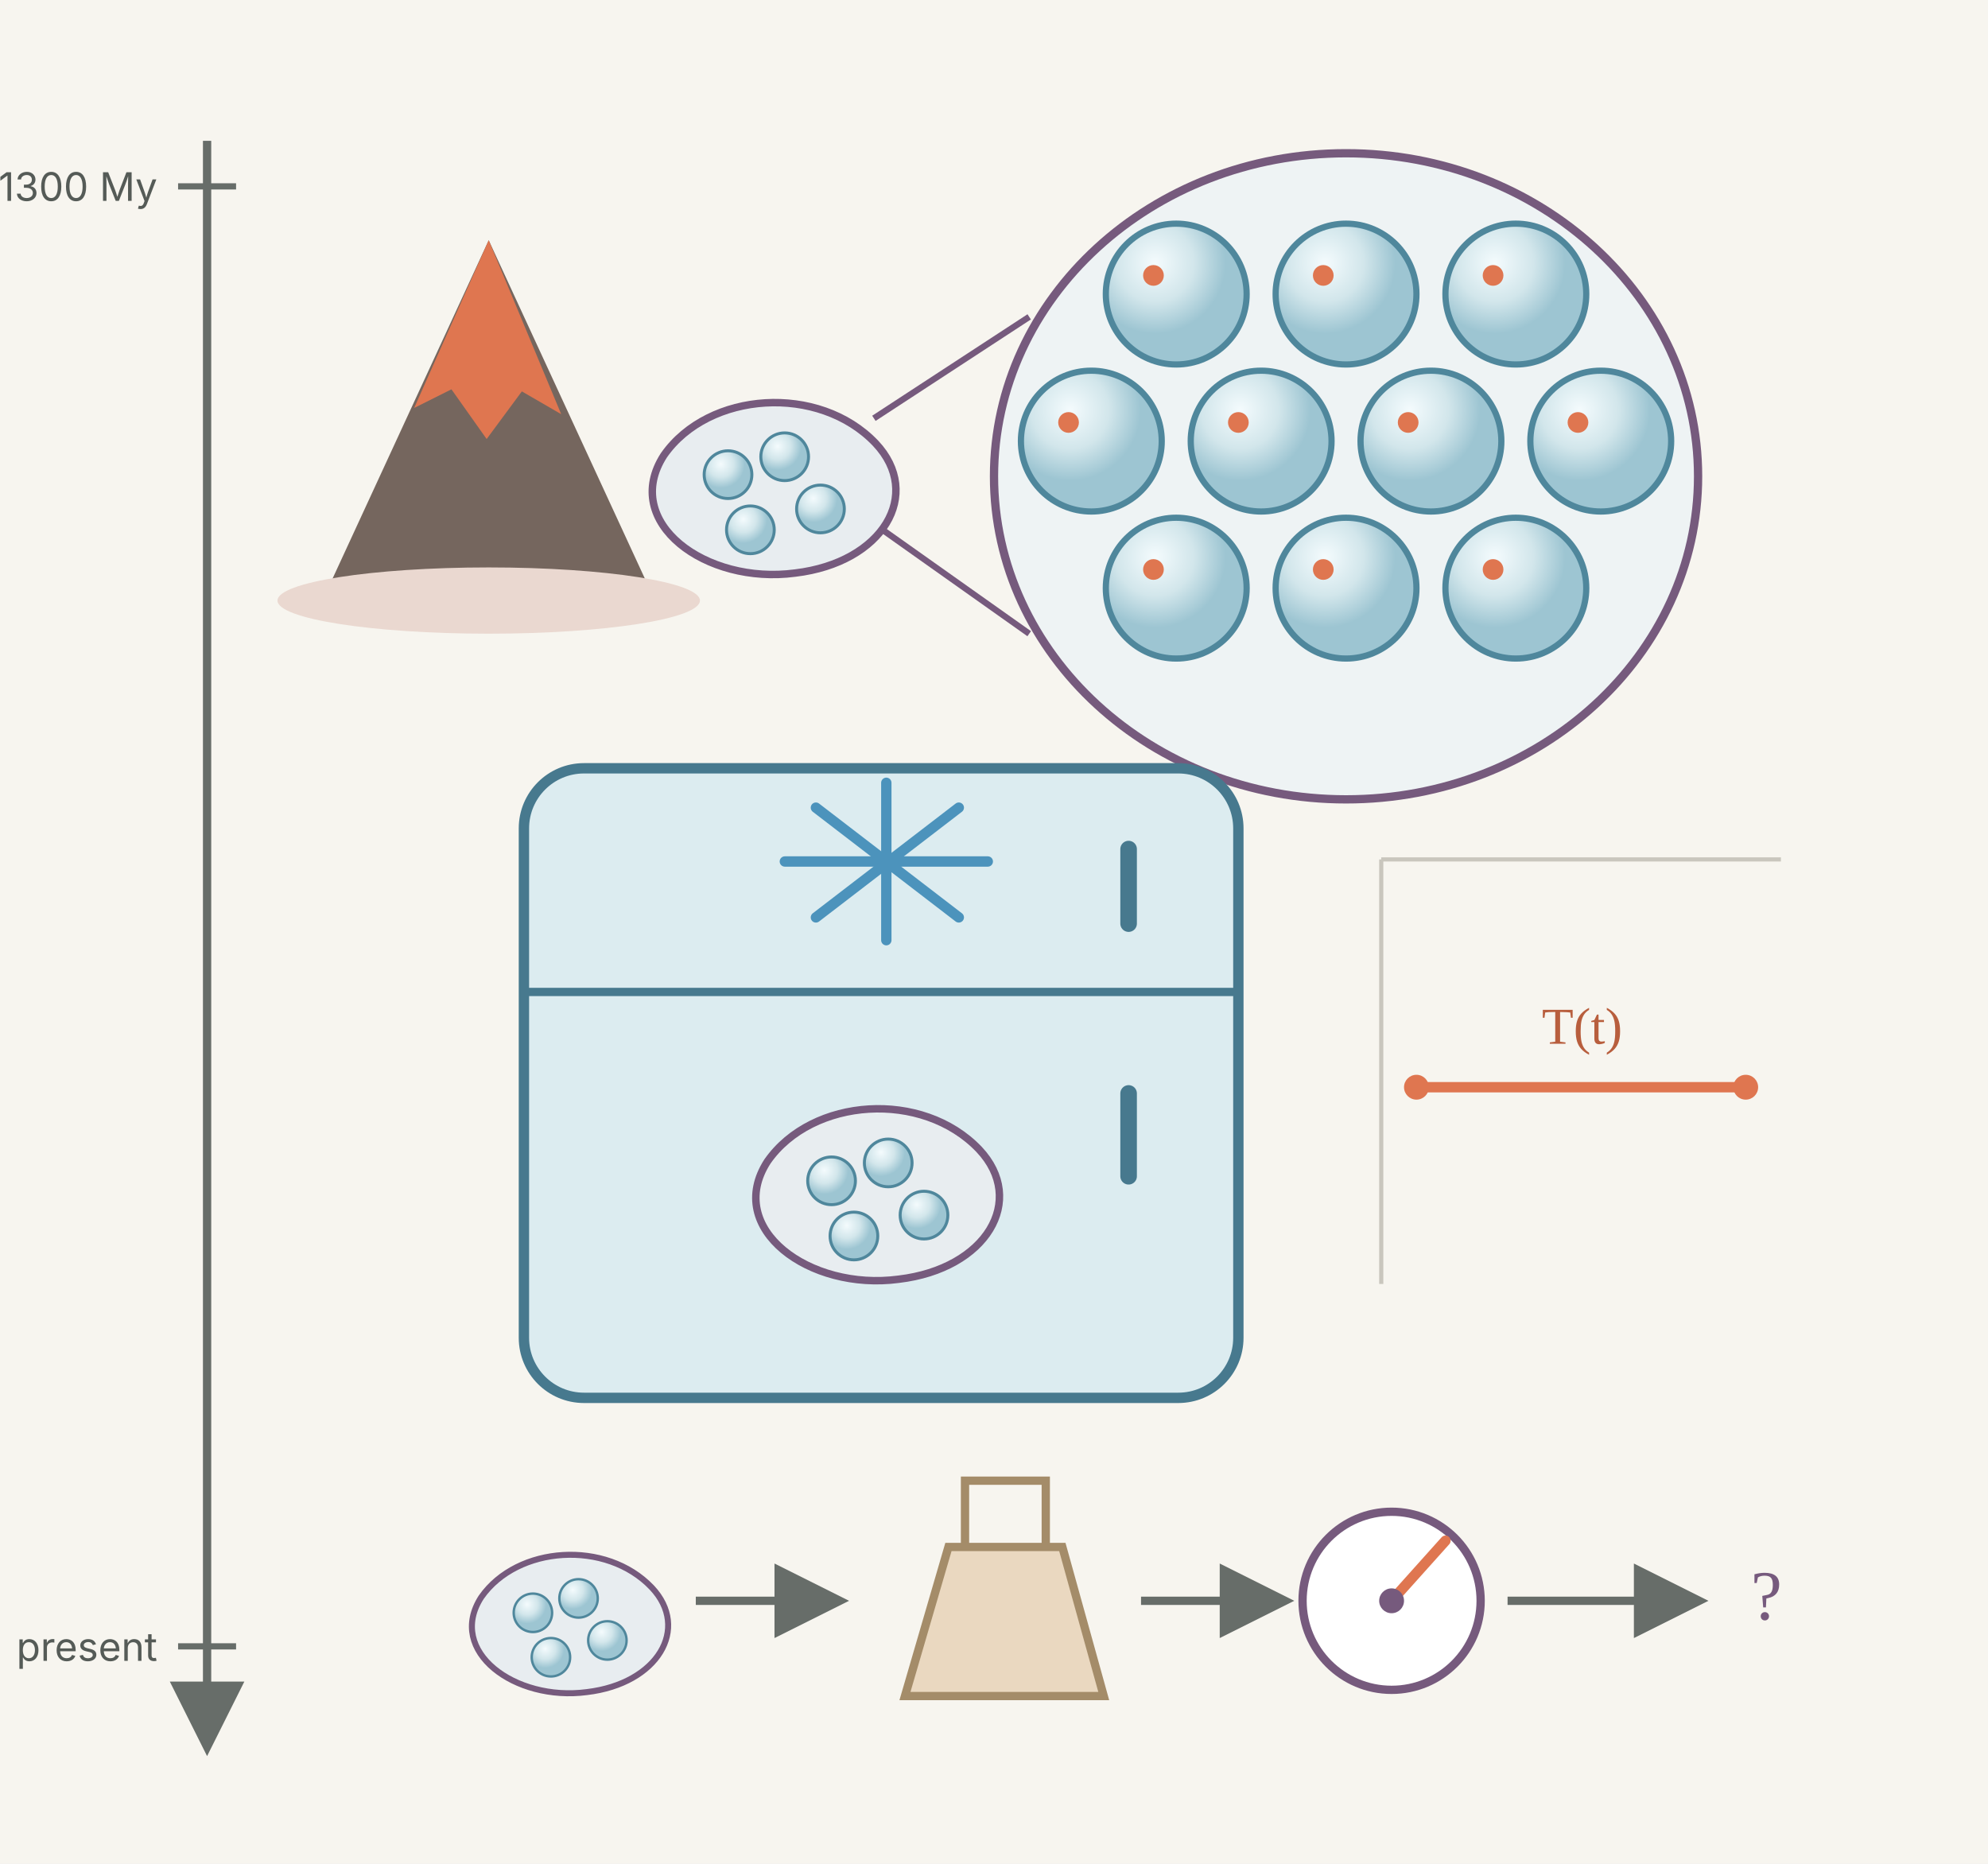
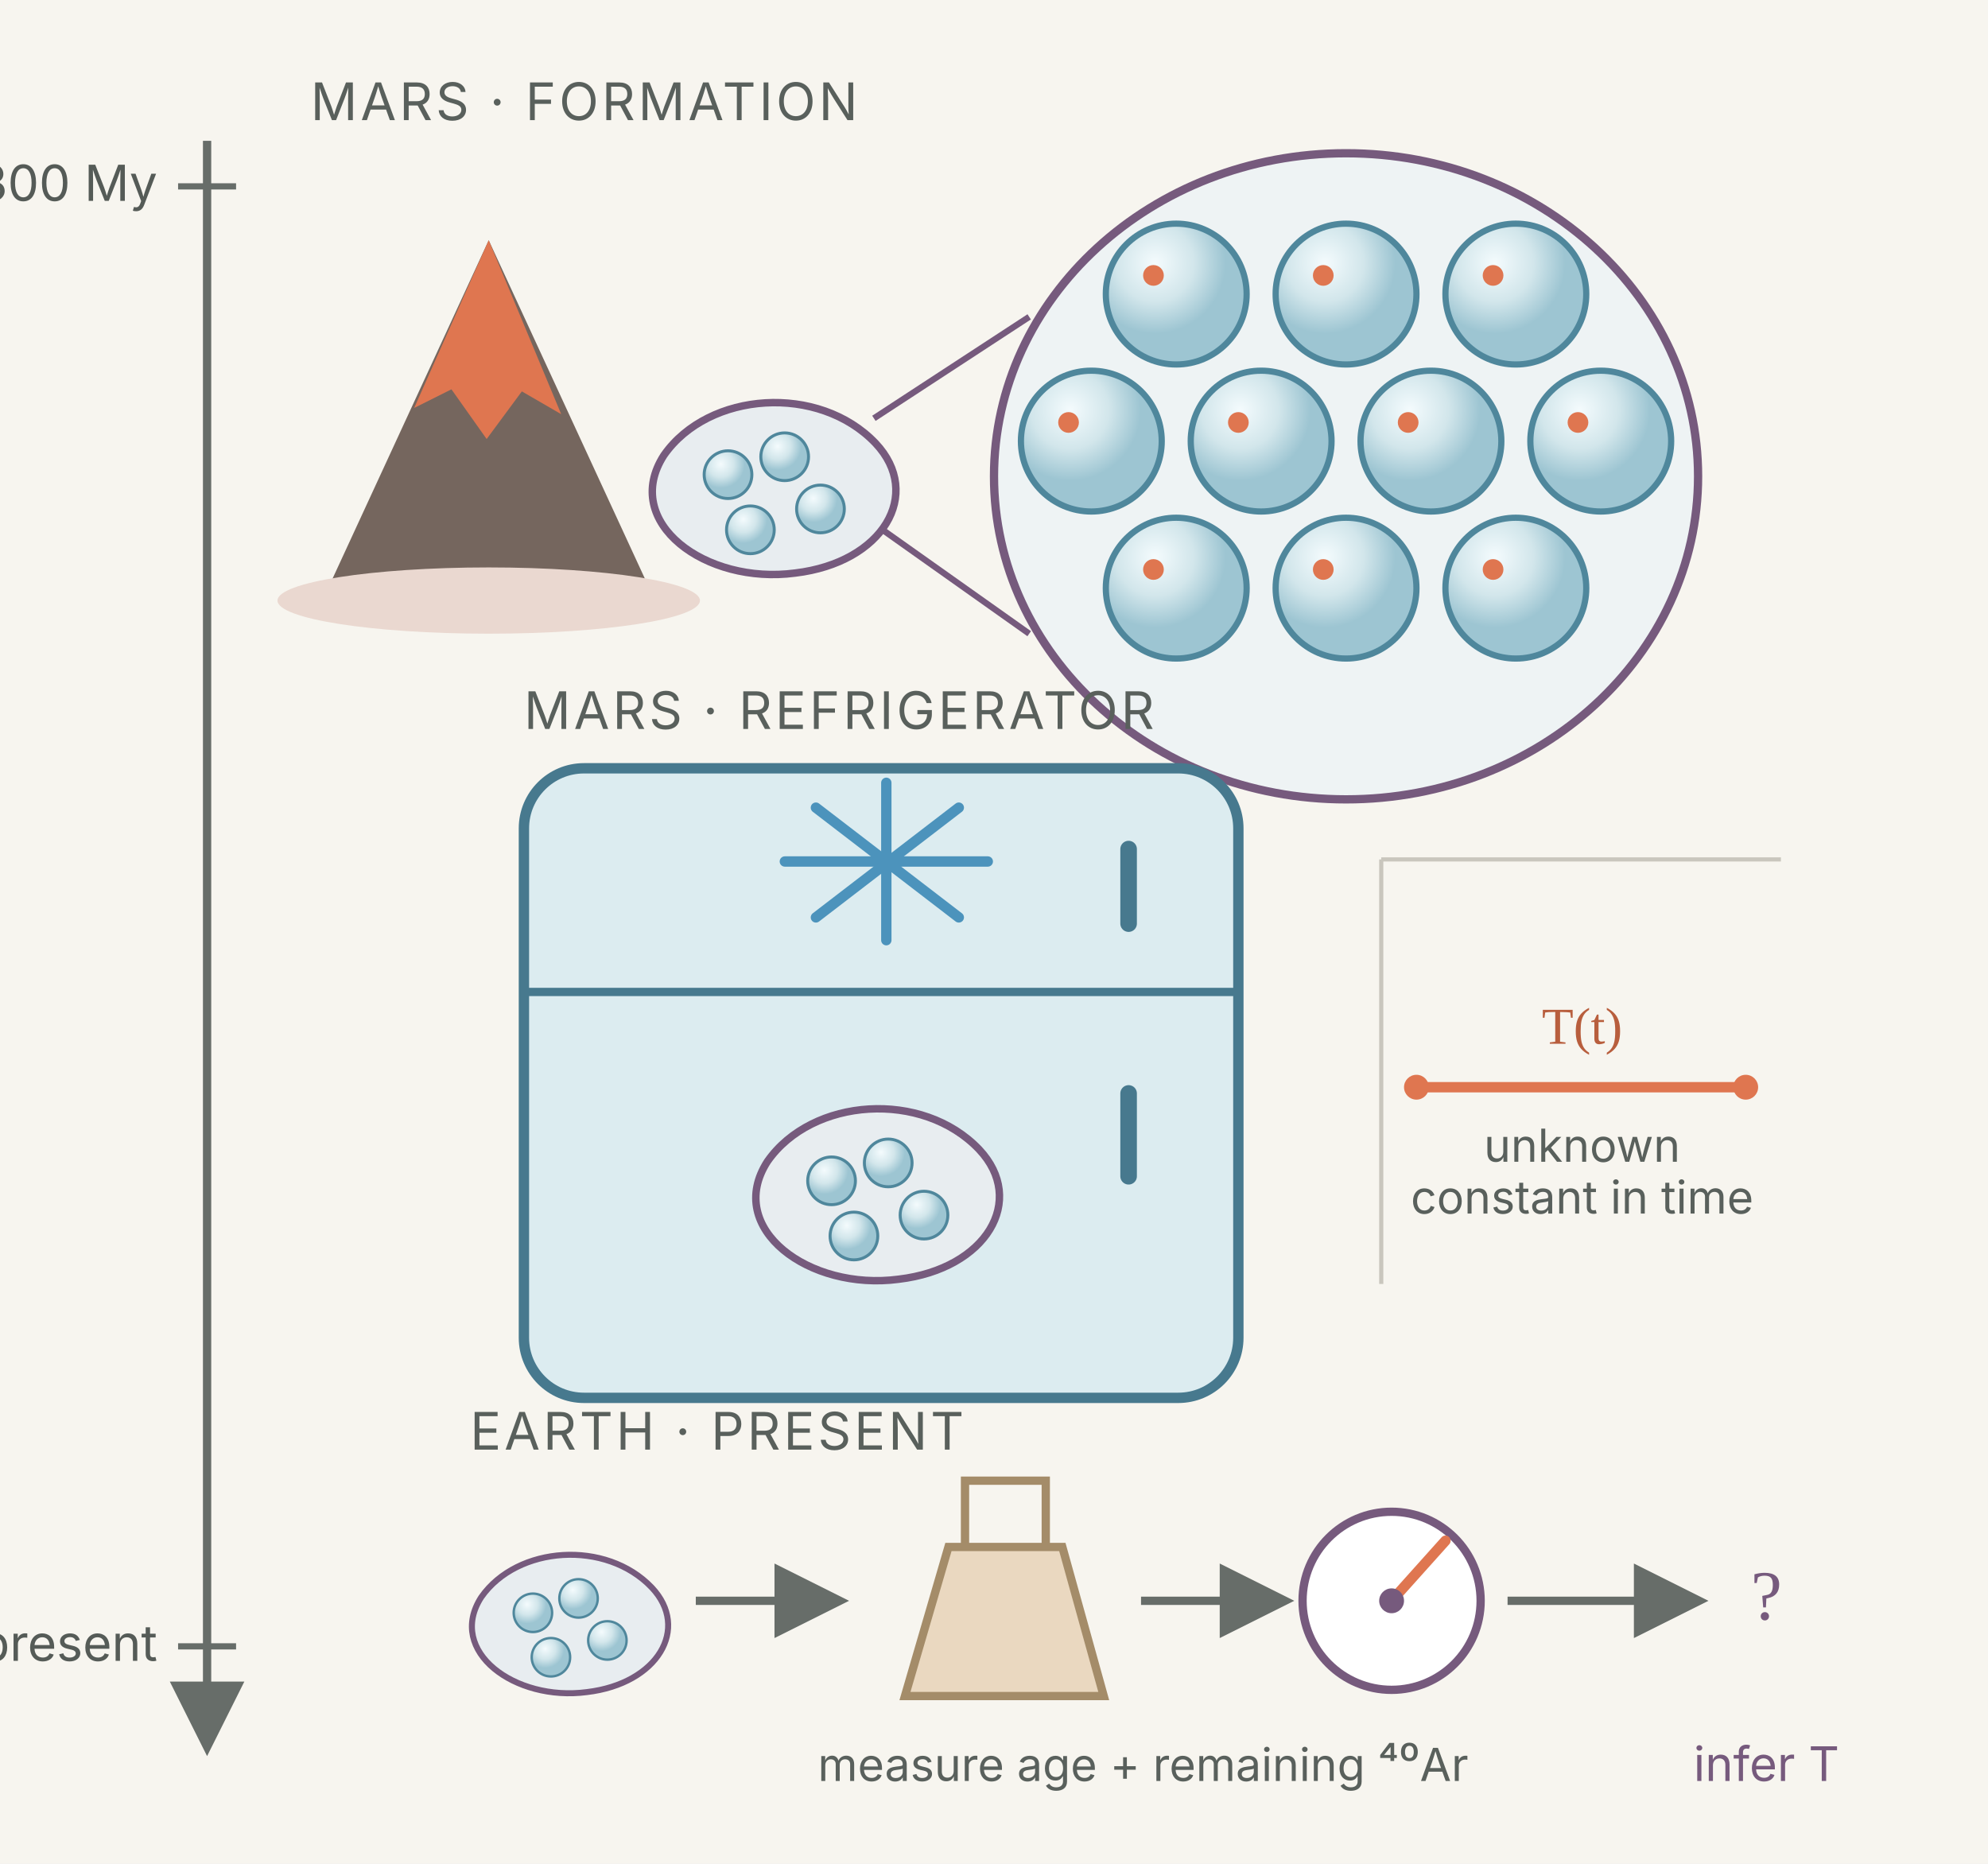
<svg xmlns="http://www.w3.org/2000/svg" viewBox="0 0 960 900" role="img" aria-labelledby="title description">
  <defs>
    <marker id="arrow" markerWidth="9" markerHeight="9" refX="7" refY="4.5" orient="auto">
      <path d="M0 0 L9 4.5 L0 9 Z" fill="#676d69" />
    </marker>
    <radialGradient id="grain" cx="35%" cy="28%">
      <stop offset="0" stop-color="#f4fbfd" />
      <stop offset="0.55" stop-color="#d2e6eb" />
      <stop offset="1" stop-color="#9dc5d2" />
    </radialGradient>
    <g id="sphere">
      <circle r="34" fill="url(#grain)" stroke="#4f879c" stroke-width="3" />
      <circle cx="-11" cy="-9" r="5" fill="#df7650" />
    </g>
    <g id="rock">
      <path d="M-70 -3 C-40 -46 34 -51 72 -11 C104 23 77 69 18 76 C-42 84 -99 42 -70 -3 Z" fill="#e8edf0" stroke="#765a7d" stroke-width="5" />
      <circle cx="-27" cy="10" r="16" fill="url(#grain)" stroke="#4f879c" stroke-width="2" />
      <circle cx="11" cy="-2" r="16" fill="url(#grain)" stroke="#4f879c" stroke-width="2" />
      <circle cx="35" cy="33" r="16" fill="url(#grain)" stroke="#4f879c" stroke-width="2" />
      <circle cx="-12" cy="47" r="16" fill="url(#grain)" stroke="#4f879c" stroke-width="2" />
    </g>
  </defs>
  <rect width="960" height="900" fill="#f7f5ef" />
  <g font-family="Inter, Arial, sans-serif">
    <line x1="100" y1="68" x2="100" y2="840" stroke="#676d69" stroke-width="4" marker-end="url(#arrow)" />
    <line x1="86" y1="90" x2="114" y2="90" stroke="#676d69" stroke-width="3" />
    <line x1="86" y1="795" x2="114" y2="795" stroke="#676d69" stroke-width="3" />
-     <text x="76" y="97" text-anchor="end" fill="#555b57" font-size="19">1300 My</text>
-     <text x="76" y="802" text-anchor="end" fill="#555b57" font-size="19">present</text>
+     <text x="76" y="97" text-anchor="end" fill="#555b57" font-size="24">1300 My</text>
+     <text x="76" y="802" text-anchor="end" fill="#555b57" font-size="24">present</text>
+     <text x="150" y="58" fill="#59605c" font-size="25" letter-spacing="1.5">MARS · FORMATION</text>
    <path d="M158 285 L236 116 L314 285 Z" fill="#75665e" />
    <path d="M200 197 L236 116 L271 200 L252 189 L235 212 L218 188 Z" fill="#df7650" />
    <ellipse cx="236" cy="290" rx="102" ry="16" fill="#ead8d0" />
    <g transform="translate(371 222) scale(.72)">
      <use href="#rock" />
    </g>
    <line x1="422" y1="202" x2="497" y2="153" stroke="#765a7d" stroke-width="3" />
    <line x1="425" y1="255" x2="497" y2="306" stroke="#765a7d" stroke-width="3" />
    <ellipse cx="650" cy="230" rx="170" ry="156" fill="#eef3f4" stroke="#765a7d" stroke-width="4" />
    <g>
      <use href="#sphere" x="568" y="142" />
      <use href="#sphere" x="650" y="142" />
      <use href="#sphere" x="732" y="142" />
      <use href="#sphere" x="527" y="213" />
      <use href="#sphere" x="609" y="213" />
      <use href="#sphere" x="691" y="213" />
      <use href="#sphere" x="773" y="213" />
      <use href="#sphere" x="568" y="284" />
      <use href="#sphere" x="650" y="284" />
      <use href="#sphere" x="732" y="284" />
    </g>
+     <text x="253" y="352" fill="#59605c" font-size="25" letter-spacing="1.5">MARS · REFRIGERATOR</text>
    <rect x="253" y="371" width="345" height="304" rx="29" fill="#dcecf0" stroke="#47798e" stroke-width="5" />
    <line x1="253" y1="479" x2="598" y2="479" stroke="#47798e" stroke-width="4" />
    <line x1="545" y1="410" x2="545" y2="446" stroke="#47798e" stroke-width="8" stroke-linecap="round" />
    <line x1="545" y1="528" x2="545" y2="568" stroke="#47798e" stroke-width="8" stroke-linecap="round" />
    <g stroke="#4c93bc" stroke-width="5" stroke-linecap="round">
      <line x1="379" y1="416" x2="477" y2="416" />
      <line x1="428" y1="378" x2="428" y2="454" />
      <line x1="394" y1="390" x2="463" y2="443" />
      <line x1="463" y1="390" x2="394" y2="443" />
    </g>
    <g transform="translate(421 563) scale(.72)">
      <use href="#rock" />
    </g>
    <line x1="667" y1="415" x2="860" y2="415" stroke="#c9c6bd" stroke-width="2" />
    <line x1="667" y1="415" x2="667" y2="620" stroke="#c9c6bd" stroke-width="2" />
    <line x1="684" y1="525" x2="843" y2="525" stroke="#df7650" stroke-width="5" />
    <circle cx="684" cy="525" r="6" fill="#df7650" />
    <circle cx="843" cy="525" r="6" fill="#df7650" />
    <text x="764" y="504" text-anchor="middle" fill="#b85e3d" font-family="Georgia, 'Times New Roman', serif" font-size="25">T(t)</text>
+     <text x="764" y="561" text-anchor="middle" fill="#59605c" font-size="22">unknown</text>
+     <text x="764" y="586" text-anchor="middle" fill="#59605c" font-size="22">constant in time</text>
+     <text x="227" y="700" fill="#59605c" font-size="25" letter-spacing="1.5">EARTH · PRESENT</text>
    <g transform="translate(273 773) scale(.58)">
      <use href="#rock" />
    </g>
    <line x1="336" y1="773" x2="402" y2="773" stroke="#676d69" stroke-width="4" marker-end="url(#arrow)" />
    <path d="M437 819 H533 L513 747 H458 Z" fill="#ead8c0" stroke="#a48c69" stroke-width="4" />
    <path d="M466 747 V715 H505 V747" fill="none" stroke="#a48c69" stroke-width="4" />
    <line x1="551" y1="773" x2="617" y2="773" stroke="#676d69" stroke-width="4" marker-end="url(#arrow)" />
    <circle cx="672" cy="773" r="43" fill="#fff" stroke="#765a7d" stroke-width="4" />
    <line x1="672" y1="773" x2="698" y2="744" stroke="#df7650" stroke-width="5" stroke-linecap="round" />
    <circle cx="672" cy="773" r="6" fill="#765a7d" />
    <path d="M728 773 H817" stroke="#676d69" stroke-width="4" marker-end="url(#arrow)" />
    <text x="853" y="782" text-anchor="middle" fill="#765a7d" font-family="Georgia, 'Times New Roman', serif" font-size="34">?</text>
+     <text x="552" y="860" text-anchor="middle" fill="#59605c" font-size="22">measure age + remaining ⁴⁰Ar</text>
+     <text x="853" y="860" text-anchor="middle" fill="#765a7d" font-size="23">infer T</text>
  </g>
</svg>
